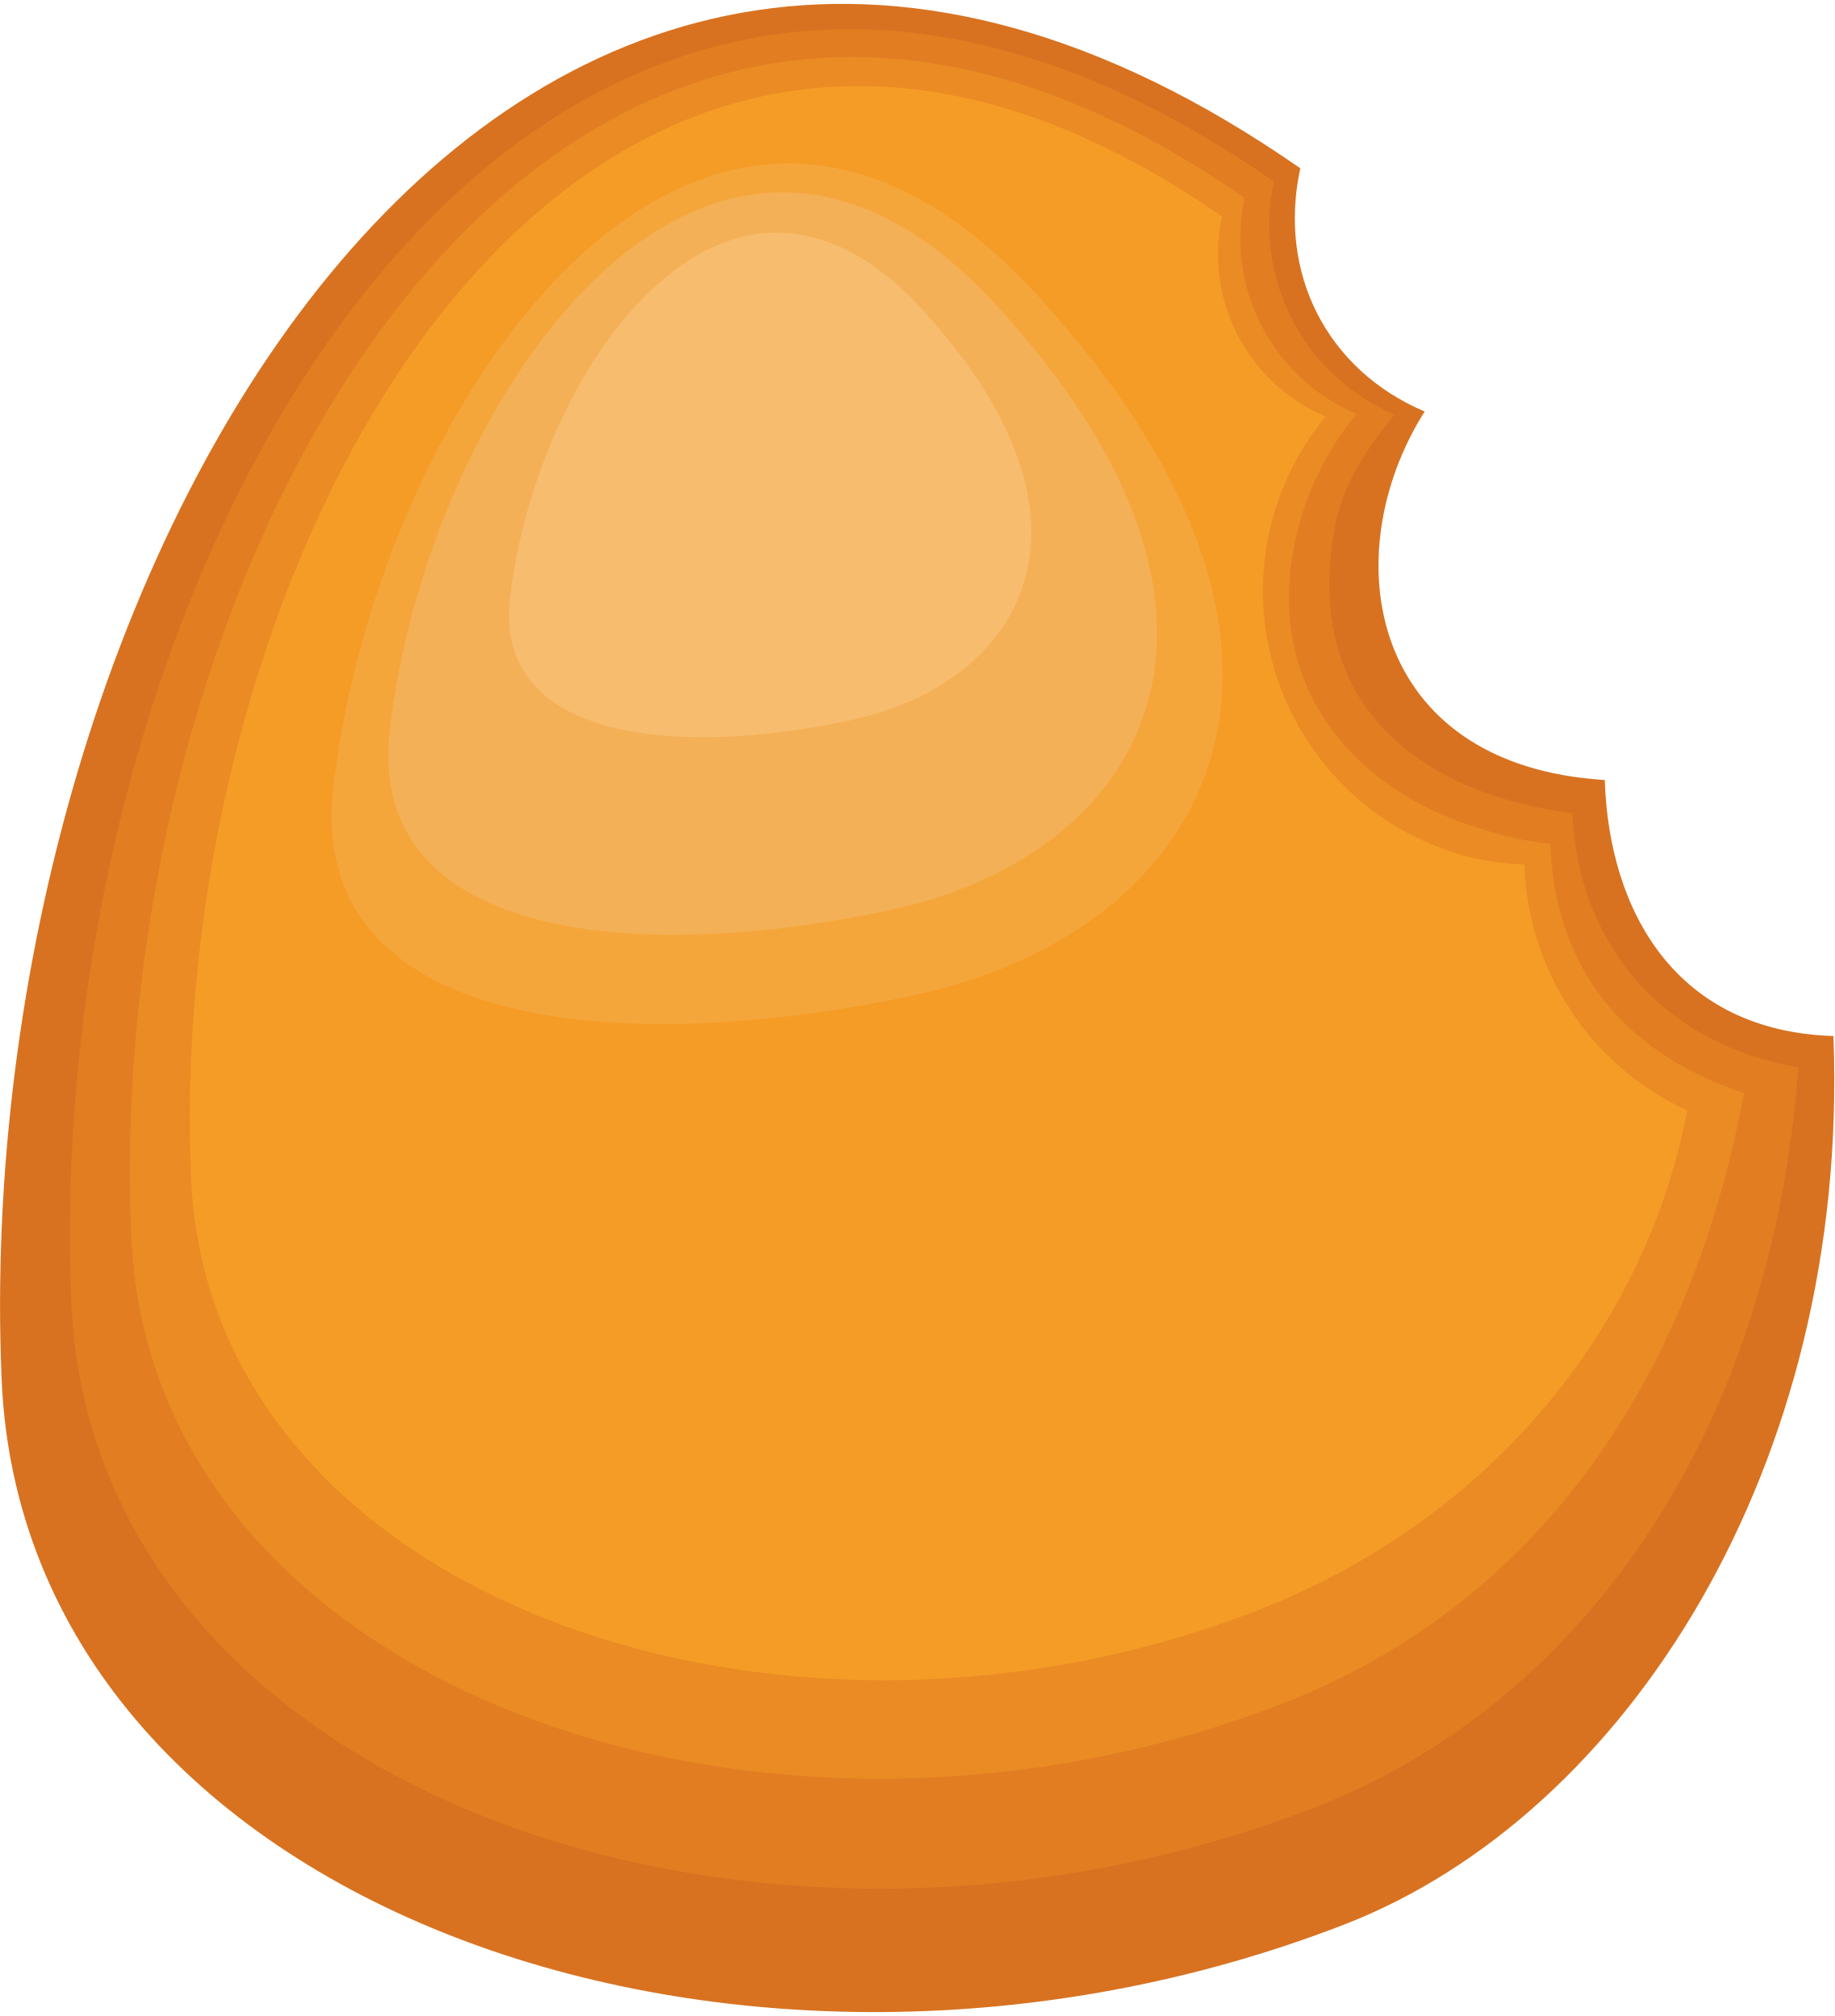
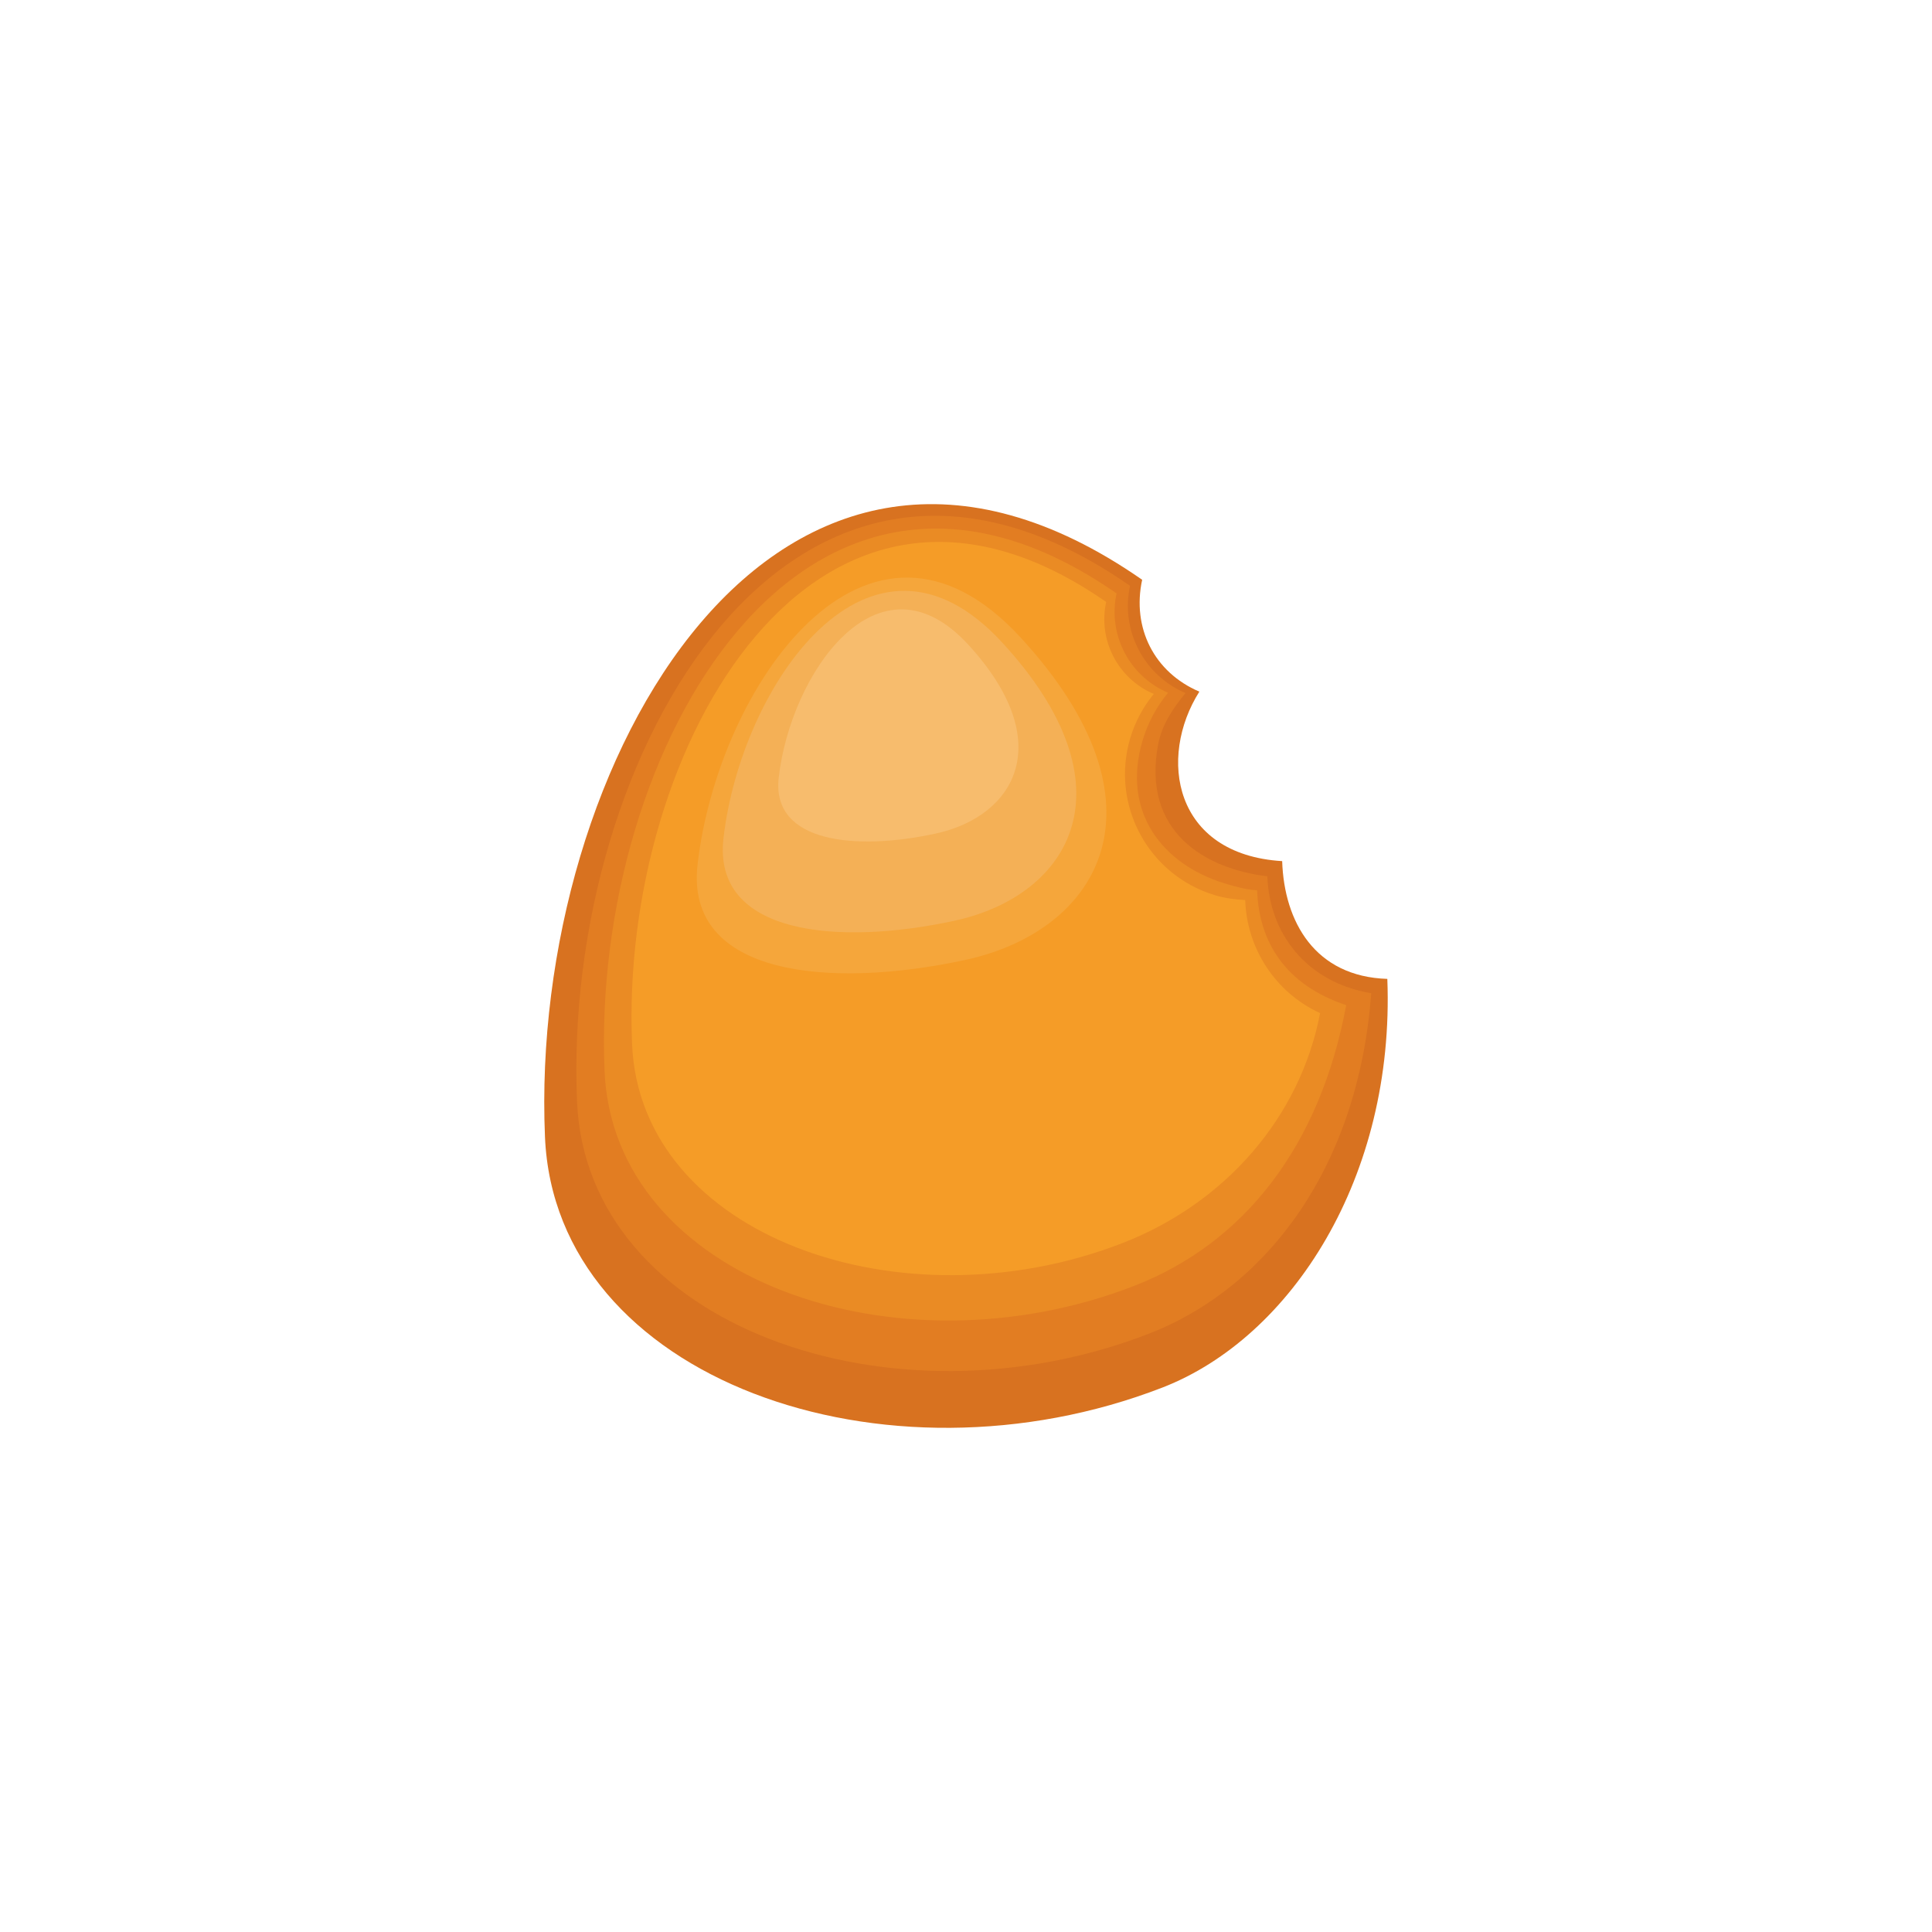
- <svg xmlns="http://www.w3.org/2000/svg" width="403" height="443" viewBox="0 0 403 443" fill="none">
-   <path d="M0.359 303.136C5.277 419.059 162.958 474.215 295.351 422.888C357.127 398.911 406.436 322.187 402.787 227.659C368.225 226.577 353.5 200.394 352.548 171.399C300.615 168.219 293.058 121.932 312.982 90.427C291.421 81.241 280.691 59.983 285.66 36.98C111.133 -84.445 -7.248 124.593 0.359 303.136Z" fill="#D87220" />
-   <path d="M15.675 286.306C20.239 393.648 166.254 444.716 288.818 397.189C346.001 374.986 389.007 316.859 395.086 234.524C363.696 229.181 346.369 205.529 345.482 178.654C316.083 175.128 285.314 157.677 293.325 115.486C295.128 106.061 300.615 98.108 306.377 91.113C286.438 82.612 275.254 61.159 279.862 39.872C118.236 -72.568 8.623 120.981 15.675 286.306Z" fill="#E27D22" />
-   <path d="M28.829 271.682C33.04 371.084 168.238 418.381 281.753 374.358C334.731 353.792 370.671 307.239 383.138 240.206C354.316 230.601 341.409 210.179 340.594 185.323C335.416 185.057 330.109 183.593 324.903 181.985C295.54 172.942 275.58 148.014 285.935 113.517C288.509 105.001 292.677 97.422 298.035 90.954C279.517 83.079 269.191 63.213 273.431 43.499C123.811 -60.606 22.31 118.615 28.829 271.682Z" fill="#EA8B24" />
-   <path d="M41.975 258.861C45.876 350.901 171.05 394.679 276.15 353.916C325.191 334.893 361.08 293.964 370.671 244.014C349.211 234.178 335.64 213.014 334.89 189.989C330.109 189.744 325.271 189.131 320.447 187.689C288.509 178.07 270.417 144.351 280.029 112.421C282.423 104.54 286.296 97.516 291.214 91.531C274.088 84.234 264.497 65.86 268.47 47.588C129.905 -48.815 35.946 117.13 41.975 258.861Z" fill="#F59C27" />
-   <path d="M73.254 173.036C82.945 88.185 154.232 -15.22 227.618 64.598C300.997 144.373 265.591 204.584 201.248 218.581C136.84 232.527 67.146 226.527 73.254 173.036Z" fill="#F5A63B" />
-   <path d="M85.628 160.561C93.978 87.37 155.538 -1.872 218.843 67.007C282.169 135.849 251.617 187.754 196.063 199.861C140.546 211.925 80.386 206.733 85.628 160.561Z" fill="#F4B056" />
-   <path d="M112.029 131.515C117.675 81.767 159.506 21.13 202.548 67.944C245.561 114.764 224.801 150.004 187.066 158.218C149.338 166.445 108.452 162.912 112.029 131.515Z" fill="#F7BC6D" />
+ <svg xmlns="http://www.w3.org/2000/svg" version="1.1" x="0px" y="0px" width="128px" height="128px" viewBox="0 0 128 128" enable-background="new 0 0 128 128" xml:space="preserve">
+   <g id="Calque_1">
+     <g>
+       <path fill="#D87220" d="M36.106,75.321c0.682,16.076,22.549,23.725,40.909,16.607c8.567-3.325,15.405-13.965,14.899-27.074    c-4.793-0.15-6.835-3.781-6.967-7.802c-7.202-0.441-8.25-6.86-5.487-11.229c-2.99-1.274-4.478-4.222-3.789-7.412    C51.468,21.572,35.051,50.561,36.106,75.321z" />
+       <path fill="#E27D22" d="M38.23,72.987c0.633,14.886,20.882,21.968,37.879,15.377c7.93-3.079,13.894-11.14,14.737-22.558    c-4.353-0.741-6.756-4.021-6.879-7.748c-4.077-0.489-8.344-2.909-7.233-8.76c0.25-1.307,1.011-2.41,1.81-3.38    c-2.765-1.179-4.316-4.154-3.677-7.106C52.453,23.219,37.252,50.06,38.23,72.987z" />
+       <path fill="#EA8B24" d="M40.054,70.959c0.584,13.785,19.333,20.344,35.075,14.239c7.347-2.852,12.331-9.308,14.06-18.604    c-3.997-1.332-5.787-4.164-5.9-7.611c-0.718-0.037-1.454-0.24-2.176-0.463c-4.072-1.254-6.84-4.711-5.404-9.495    c0.357-1.181,0.935-2.232,1.678-3.129c-2.568-1.092-4-3.847-3.412-6.581C53.226,24.878,39.15,49.732,40.054,70.959z" />
+       <path fill="#F59C27" d="M41.877,69.181c0.541,12.764,17.9,18.835,32.475,13.182c6.801-2.638,11.778-8.314,13.108-15.241    c-2.976-1.364-4.858-4.299-4.962-7.492c-0.663-0.034-1.334-0.119-2.003-0.319c-4.429-1.334-6.938-6.01-5.605-10.438    c0.332-1.093,0.869-2.067,1.551-2.897c-2.375-1.012-3.705-3.56-3.154-6.094C54.071,26.513,41.041,49.526,41.877,69.181z" />
+       <path fill="#F5A63B" d="M46.215,57.279c1.344-11.767,11.23-26.107,21.407-15.038c10.176,11.063,5.266,19.413-3.657,21.354    C55.033,65.529,45.368,64.697,46.215,57.279z" />
+       <path fill="#F4B056" d="M47.931,55.549c1.158-10.15,9.695-22.526,18.474-12.974c8.782,9.547,4.545,16.745-3.159,18.424    C55.547,62.672,47.204,61.952,47.931,55.549z" />
+       <path fill="#F7BC6D" d="M51.592,51.521c0.783-6.899,6.584-15.308,12.553-8.816c5.965,6.493,3.086,11.38-2.147,12.519    C56.766,56.365,51.096,55.875,51.592,51.521z" />
+     </g>
+   </g>
+   <g id="Calque_2">
+ </g>
</svg>
